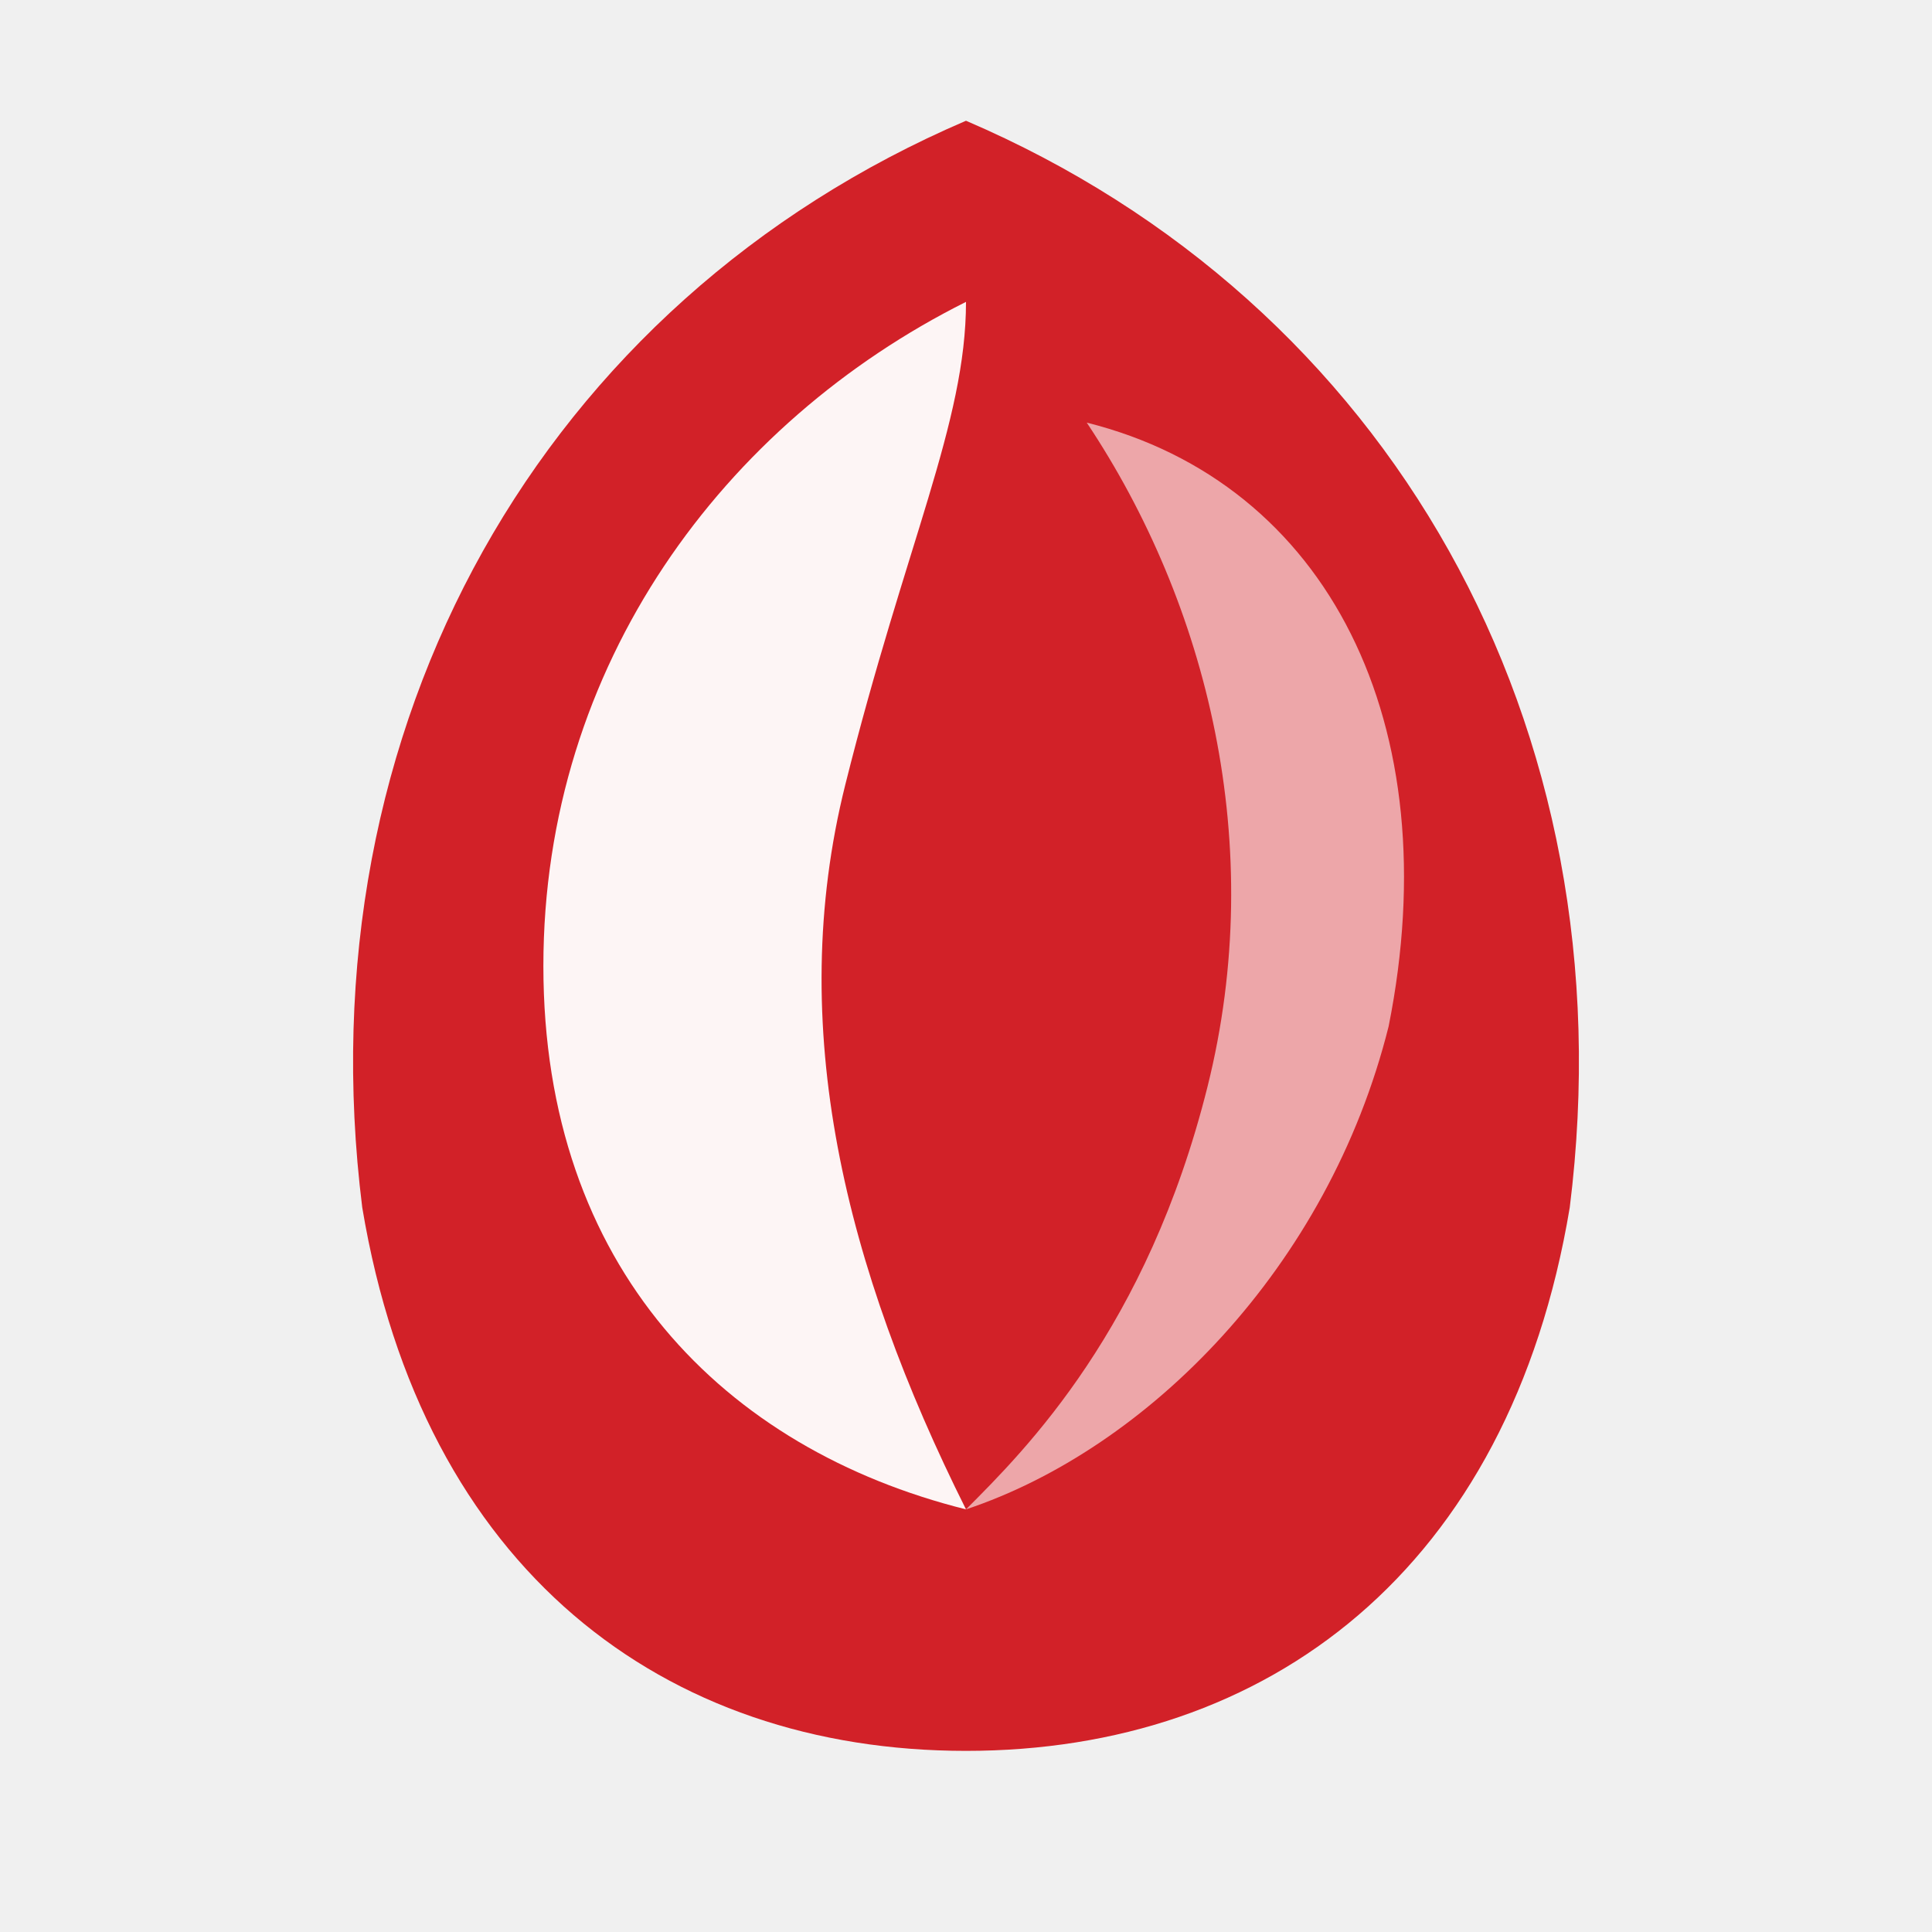
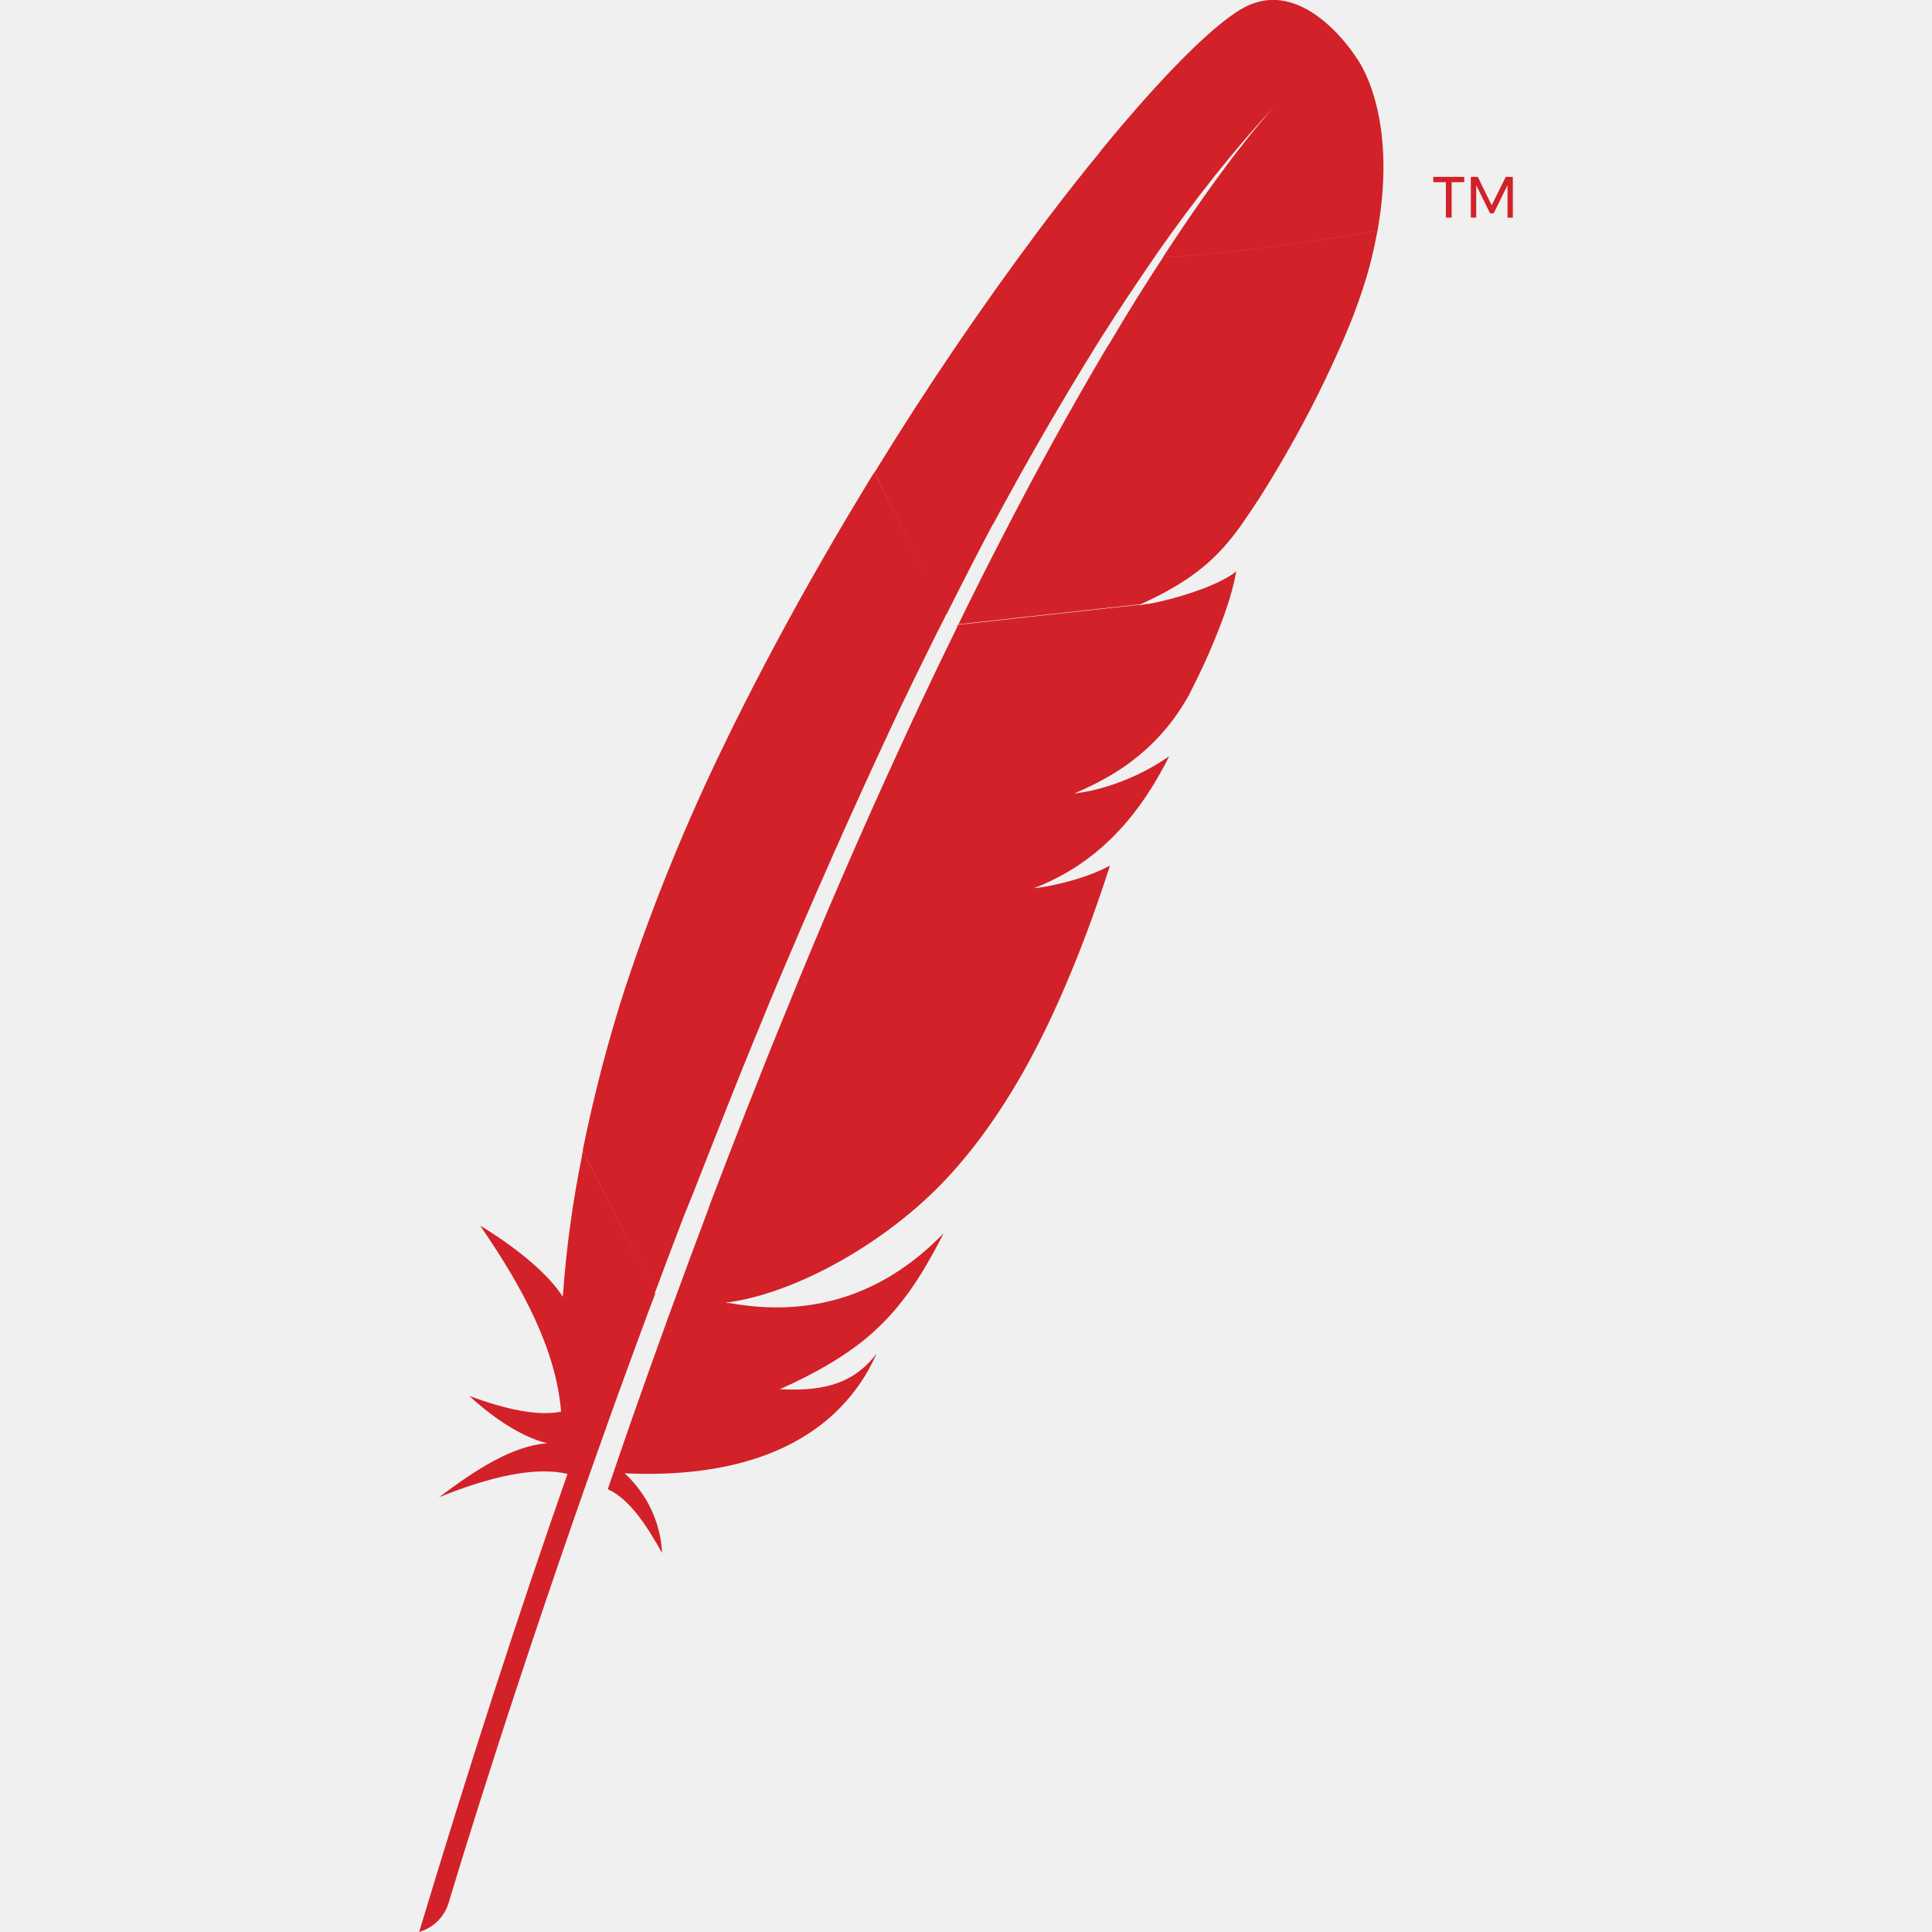
- <svg xmlns="http://www.w3.org/2000/svg" viewBox="0 0 64 64">
-   <path d="M32 4 C 18 10 10 24 12 40 C 14 52 22 58 32 58 C 42 58 50 52 52 40 C 54 24 46 10 32 4 Z" fill="#d22128" />
-   <path d="M32 10 C 24 14 18 22 18 32 C 18 42 24 48 32 50 C 28 42 26 34 28 26 C 30 18 32 14 32 10 Z" fill="#fff" opacity="0.95" />
-   <path d="M36 14 C 40 20 42 28 40 36 C 38 44 34 48 32 50 C 38 48 44 42 46 34 C 48 24 44 16 36 14 Z" fill="#fff" opacity="0.6" />
+ <svg xmlns="http://www.w3.org/2000/svg" role="img" viewBox="0 0 24 24" fill="#D22128">
+   <path d="M17.805 2.197v.066h.156v.44h.072v-.44h.156v-.066zm.9 0l-.175.353-.172-.353h-.087v.506h.067V2.3l.172.35h.045l.172-.35v.404h.066v-.506zm-4.257 1c-.204.31-.424.66-.66 1.06l-.04.062a44.457 44.457 0 00-1.265 2.29c-.187.36-.38.742-.577 1.146l2.267-.25c.66-.302.955-.578 1.242-.976a15.5 15.5 0 00.23-.342c.23-.363.46-.763.663-1.16.197-.386.37-.767.505-1.11.083-.22.15-.422.198-.6.042-.158.074-.307.1-.45-.884.15-1.965.295-2.668.33zM11.894 7.78l-.077.16c-.078.16-.157.32-.236.488-.086.18-.172.364-.26.552l-.132.287a75.265 75.265 0 00-1.427 3.3c-.163.397-.327.807-.493 1.23-.15.38-.297.765-.45 1.164l-.02.06c-.15.396-.3.802-.453 1.22l-.01.027.72-.08a.213.213 0 01-.042-.006c.863-.106 2.01-.75 2.75-1.547.342-.367.652-.8.94-1.306.213-.377.413-.795.604-1.258.168-.405.328-.843.48-1.318-.196.105-.423.18-.673.235a2.184 2.184 0 01-.273.046c.806-.31 1.314-.905 1.683-1.64a2.816 2.816 0 01-.968.428c-.06.012-.116.022-.174.03l-.043.006h.002c.278-.118.514-.248.718-.403a2.571 2.571 0 00.637-.698l.063-.104.077-.154a8.107 8.107 0 00.367-.85l.03-.088a3.04 3.04 0 00.123-.463.733.733 0 01-.094.065c-.243.145-.66.277-.996.34l.663-.074-.664.073h-.017l-.1.017c.006-.003.01-.006.017-.008l-2.265.25-.013.022zM8.27 16.45c-.117.323-.236.654-.355.992l-.005.015c-.016.046-.032.094-.05.142-.08.227-.15.432-.31.9.264.12.475.435.675.793a1.44 1.44 0 00-.466-.99c1.293.06 2.41-.27 2.99-1.217.05-.084.096-.173.14-.268-.26.333-.59.474-1.2.44 0 0-.004 0-.005.002l.004-.002c.9-.404 1.354-.79 1.754-1.433.094-.153.186-.32.28-.503-.788.81-1.702 1.04-2.664.865l-.72.078a6.43 6.43 0 00-.067.183zM15.42.112c-.376.222-1 .85-1.748 1.763l.686 1.294c.48-.687.97-1.307 1.462-1.836l.058-.062c-.02.02-.04.04-.057.062-.16.176-.644.74-1.375 1.863.703-.035 1.784-.18 2.666-.33.262-1.47-.258-2.142-.258-2.142s-.66-1.07-1.436-.61zm-3.084 6.402a40.253 40.253 0 011.306-2.26l.04-.064c.224-.352.45-.693.677-1.02l-.685-1.293-.157.192c-.197.245-.403.51-.613.79a39.853 39.853 0 00-2.016 2.97l-.022.038.893 1.763c.19-.378.38-.752.575-1.118zm-3.73 8.32c.158-.406.319-.81.483-1.225.156-.394.32-.79.484-1.19a91.133 91.133 0 011.6-3.604l.205-.424c.12-.243.237-.485.36-.724a.125.125 0 01.02-.04l-.895-1.763-.044.07c-.207.34-.414.687-.617 1.042a38.056 38.056 0 00-1.092 2.04l-.094.193a24.573 24.573 0 00-1.258 3.087 18.492 18.492 0 00-.52 1.997l.896 1.77c.117-.317.24-.638.364-.963zm-1.376-.476a13.38 13.38 0 00-.234 1.692c0 .02-.004.04-.005.06-.28-.45-1.03-.888-1.026-.884.537.778.944 1.55 1.005 2.31-.29.058-.684-.027-1.14-.195.475.436.83.556.97.588-.434.03-.89.328-1.346.67.668-.27 1.21-.38 1.596-.29-.61 1.74-1.23 3.655-1.843 5.69a.538.538 0 00.364-.354c.11-.368.84-2.786 1.978-5.965l.097-.27.028-.078c.12-.332.246-.672.374-1.02l.09-.237v-.004L7.24 14.3c-.003.02-.01.04-.012.06z" />
</svg>
